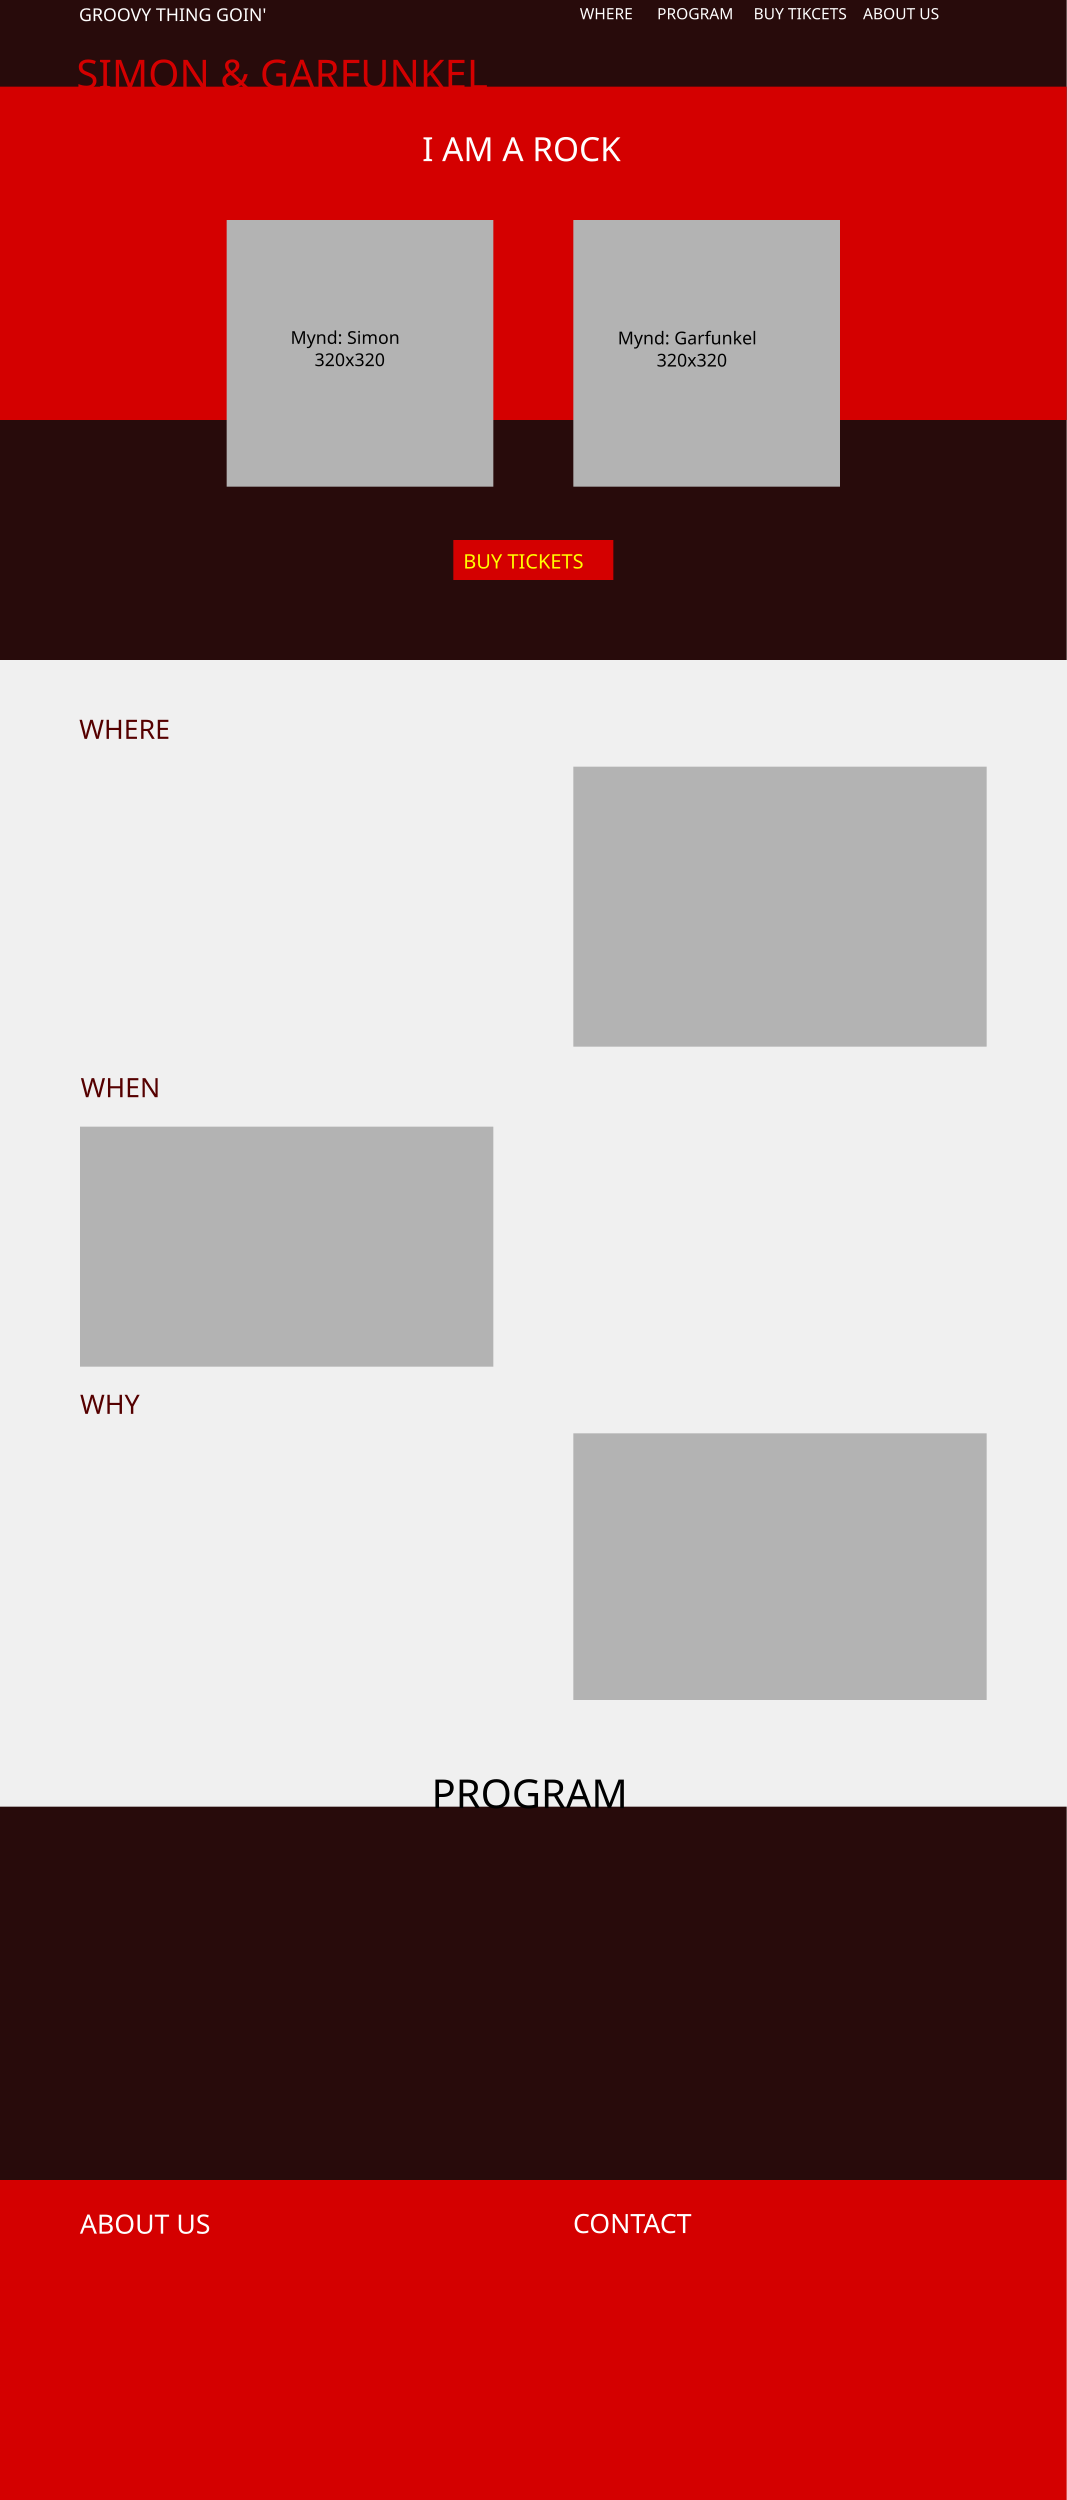
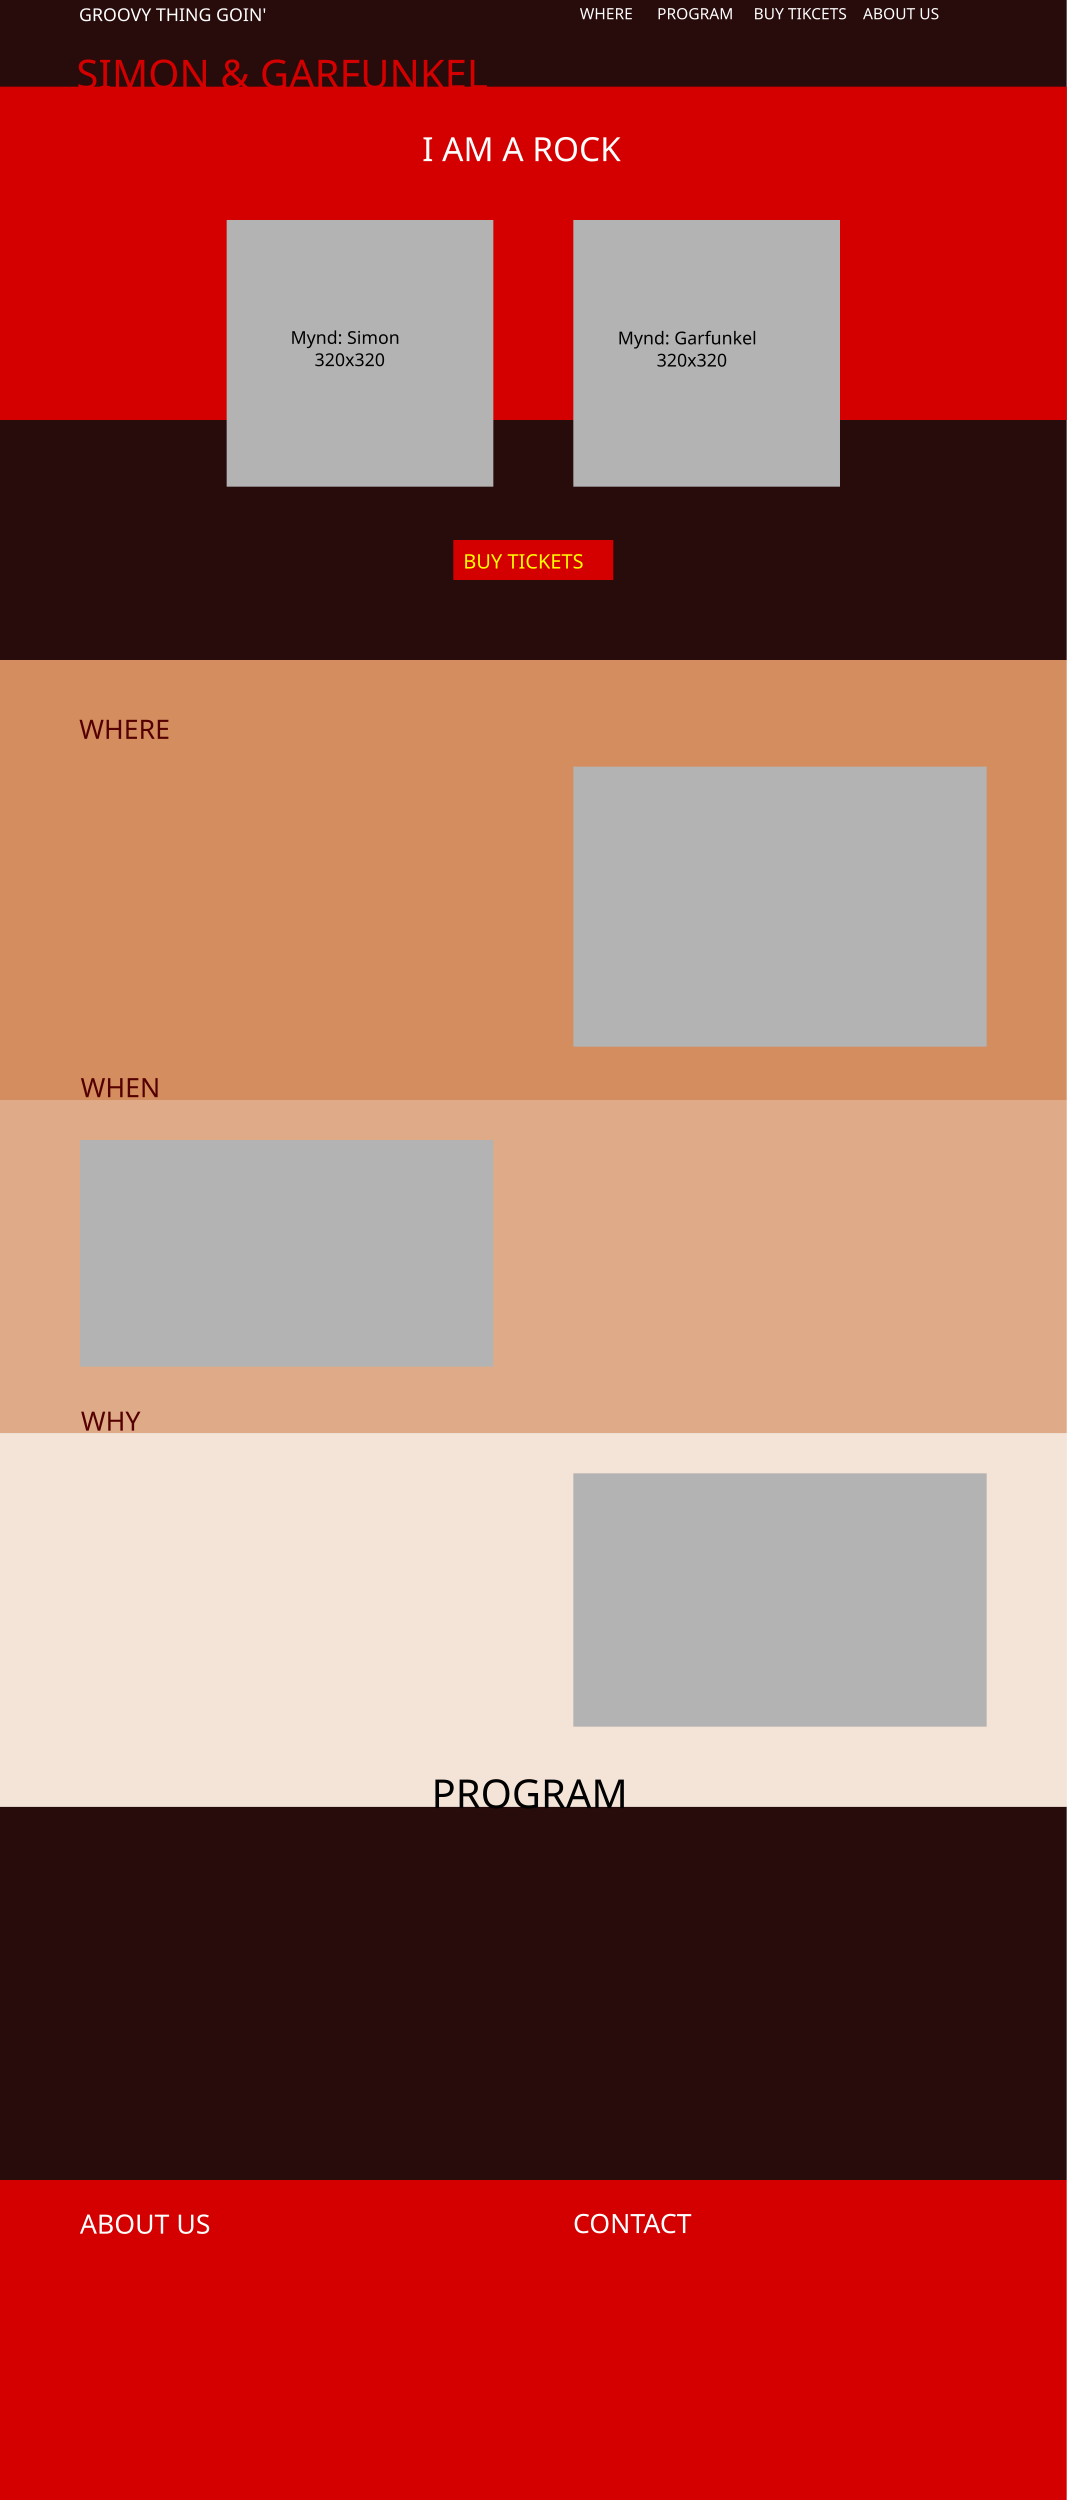
<svg xmlns="http://www.w3.org/2000/svg" width="1280" height="3000" viewBox="0 0 338.667 793.75" version="1.1" id="svg4577">
  <defs id="defs4571" />
  <g id="layer1" transform="translate(0,496.75)" style="display:inline">
    <rect style="opacity:1;fill:#280b0b;fill-opacity:1;stroke:none;stroke-width:0.167;stroke-opacity:0" id="rect5294" width="338.667" height="211.667" x="1.7261718e-06" y="-498.867" />
    <rect style="opacity:1;fill:#d40000;fill-opacity:1;stroke:none;stroke-width:0.186;stroke-opacity:0" id="rect5204" width="338.667" height="105.833" x="1.7261718e-06" y="-469.233" />
    <rect style="opacity:1;fill:#d40000;fill-opacity:1;stroke:none;stroke-width:0.254;stroke-opacity:0" id="rect5420" width="338.667" height="101.6" x="0" y="195.4" />
    <rect style="display:inline;opacity:1;fill:#280b0b;fill-opacity:1;stroke:none;stroke-width:0.125;stroke-opacity:0" id="rect5294-3" width="338.667" height="118.533" x="6.9777517e-14" y="76.867" />
+     <rect style="opacity:1;fill:#d38d5f;fill-opacity:1;stroke:none;stroke-width:0.243;stroke-opacity:0" id="rect5589" width="338.667" height="139.7" x="0" y="-287.2" />
+     <rect style="opacity:1;fill:#deaa87;fill-opacity:1;stroke:none;stroke-width:0.224;stroke-opacity:0" id="rect5591" width="338.667" height="105.833" x="0" y="-147.5" />
+     <rect style="opacity:1;fill:#f4e3d7;fill-opacity:1;stroke:none;stroke-width:0.256;stroke-opacity:0" id="rect5593" width="338.667" height="118.49" x="0" y="-41.624" />
  </g>
  <g id="layer2" style="display:inline" transform="translate(0,264.5833)">
    <rect style="display:inline;opacity:1;fill:#b3b3b3;fill-opacity:1;stroke:none;stroke-width:0.808;stroke-opacity:1" id="rect833" width="84.667" height="84.667" x="71.967" y="-194.733" />
    <rect style="display:inline;opacity:1;fill:#b3b3b3;fill-opacity:1;stroke:none;stroke-width:0.808;stroke-opacity:1" id="rect833-0" width="84.667" height="84.667" x="182.033" y="-194.733" />
    <text xml:space="preserve" style="font-style:normal;font-weight:normal;font-size:10.583px;line-height:1.25;font-family:sans-serif;letter-spacing:0px;word-spacing:0px;fill:#ffffff;fill-opacity:1;stroke:none;stroke-width:0.265" x="188.343" y="-210.637" id="text5208">
      <tspan id="tspan5206" x="190.203" y="-210.637" style="font-style:normal;font-variant:normal;font-weight:normal;font-stretch:normal;font-size:10.583px;font-family:sans-serif;-inkscape-font-specification:'sans-serif, Normal';font-variant-ligatures:normal;font-variant-caps:normal;font-variant-numeric:normal;font-feature-settings:normal;text-align:center;writing-mode:lr-tb;text-anchor:middle;fill:#ffffff;stroke-width:0.265">           </tspan>
    </text>
    <text xml:space="preserve" style="font-style:normal;font-weight:normal;font-size:10.583px;line-height:1.25;font-family:sans-serif;letter-spacing:0px;word-spacing:0px;fill:#d40000;fill-opacity:1;stroke:none;stroke-width:0.265" x="24.256" y="-236.508" id="text5216">
      <tspan x="24.256" y="-236.508" style="font-size:12.7px;fill:#d40000;stroke-width:0.265" id="tspan5218">SIMON &amp; GARFUNKEL</tspan>
    </text>
    <text xml:space="preserve" style="font-style:normal;font-weight:normal;font-size:10.583px;line-height:1.25;font-family:sans-serif;letter-spacing:0px;word-spacing:0px;fill:#ffffff;fill-opacity:1;stroke:none;stroke-width:0.265" x="25.076" y="-257.889" id="text5222">
      <tspan id="tspan5220" x="25.076" y="-257.889" style="font-style:normal;font-variant:normal;font-weight:normal;font-stretch:normal;font-size:5.644px;font-family:sans-serif;-inkscape-font-specification:'sans-serif, Normal';font-variant-ligatures:normal;font-variant-caps:normal;font-variant-numeric:normal;font-feature-settings:normal;text-align:start;writing-mode:lr-tb;text-anchor:start;fill:#ffffff;stroke-width:0.265">GROOVY THING GOIN'</tspan>
    </text>
    <text xml:space="preserve" style="font-style:normal;font-variant:normal;font-weight:normal;font-stretch:normal;font-size:5.644px;line-height:1.25;font-family:sans-serif;-inkscape-font-specification:'sans-serif, Normal';font-variant-ligatures:normal;font-variant-caps:normal;font-variant-numeric:normal;font-feature-settings:normal;text-align:start;letter-spacing:0px;word-spacing:0px;writing-mode:lr-tb;text-anchor:start;fill:#000000;fill-opacity:1;stroke:none;stroke-width:0.265" x="114.721" y="-155.402" id="text5226">
      <tspan id="tspan5224" x="114.721" y="-155.402" style="font-style:normal;font-variant:normal;font-weight:normal;font-stretch:normal;font-size:5.644px;font-family:sans-serif;-inkscape-font-specification:'sans-serif, Normal';font-variant-ligatures:normal;font-variant-caps:normal;font-variant-numeric:normal;font-feature-settings:normal;text-align:center;writing-mode:lr-tb;text-anchor:middle;stroke-width:0.265">Mynd: Simon</tspan>
      <tspan x="114.721" y="-148.346" style="font-style:normal;font-variant:normal;font-weight:normal;font-stretch:normal;font-size:5.644px;font-family:sans-serif;-inkscape-font-specification:'sans-serif, Normal';font-variant-ligatures:normal;font-variant-caps:normal;font-variant-numeric:normal;font-feature-settings:normal;text-align:center;writing-mode:lr-tb;text-anchor:middle;stroke-width:0.265" id="tspan5228">320x320</tspan>
    </text>
    <text xml:space="preserve" style="font-style:normal;font-variant:normal;font-weight:normal;font-stretch:normal;font-size:5.644px;line-height:1.25;font-family:sans-serif;-inkscape-font-specification:'sans-serif, Normal';font-variant-ligatures:normal;font-variant-caps:normal;font-variant-numeric:normal;font-feature-settings:normal;text-align:start;letter-spacing:0px;word-spacing:0px;writing-mode:lr-tb;text-anchor:start;fill:#000000;fill-opacity:1;stroke:none;stroke-width:0.265" x="223.338" y="-155.258" id="text5226-7">
      <tspan id="tspan5224-0" x="223.338" y="-155.258" style="font-style:normal;font-variant:normal;font-weight:normal;font-stretch:normal;font-size:5.644px;font-family:sans-serif;-inkscape-font-specification:'sans-serif, Normal';font-variant-ligatures:normal;font-variant-caps:normal;font-variant-numeric:normal;font-feature-settings:normal;text-align:center;writing-mode:lr-tb;text-anchor:middle;stroke-width:0.265">Mynd: Garfunkel</tspan>
      <tspan x="223.338" y="-148.202" style="font-style:normal;font-variant:normal;font-weight:normal;font-stretch:normal;font-size:5.644px;font-family:sans-serif;-inkscape-font-specification:'sans-serif, Normal';font-variant-ligatures:normal;font-variant-caps:normal;font-variant-numeric:normal;font-feature-settings:normal;text-align:center;writing-mode:lr-tb;text-anchor:middle;stroke-width:0.265" id="tspan5228-0">320x320</tspan>
    </text>
    <text xml:space="preserve" style="font-style:normal;font-weight:normal;font-size:10.583px;line-height:1.25;font-family:sans-serif;letter-spacing:0px;word-spacing:0px;fill:#ffffff;fill-opacity:1;stroke:none;stroke-width:0.265" x="134.035" y="-213.43" id="text5259">
      <tspan id="tspan5257" x="134.035" y="-213.43" style="fill:#ffffff;stroke-width:0.265">I AM A ROCK </tspan>
    </text>
    <text xml:space="preserve" style="font-style:normal;font-weight:normal;font-size:10.583px;line-height:1.25;font-family:sans-serif;letter-spacing:0px;word-spacing:0px;display:inline;fill:#ffffff;fill-opacity:1;stroke:none;stroke-width:0.265" x="184.088" y="-258.462" id="text5222-3">
      <tspan id="tspan5220-6" x="184.088" y="-258.462" style="font-style:normal;font-variant:normal;font-weight:normal;font-stretch:normal;font-size:4.939px;font-family:sans-serif;-inkscape-font-specification:'sans-serif, Normal';font-variant-ligatures:normal;font-variant-caps:normal;font-variant-numeric:normal;font-feature-settings:normal;text-align:start;writing-mode:lr-tb;text-anchor:start;fill:#ffffff;stroke-width:0.265">WHERE      PROGRAM     BUY TIKCETS    ABOUT US</tspan>
    </text>
    <rect style="opacity:1;fill:#d40000;fill-opacity:1;stroke:none;stroke-width:0.237;stroke-opacity:0" id="rect5329" width="50.8" height="12.7" x="143.933" y="-93.133" />
    <text xml:space="preserve" style="font-style:normal;font-weight:normal;font-size:10.583px;line-height:1.25;font-family:sans-serif;letter-spacing:0px;word-spacing:0px;fill:#ffff00;fill-opacity:1;stroke:none;stroke-width:0.265" x="147.098" y="-84.084" id="text5333">
      <tspan id="tspan5331" x="147.098" y="-84.084" style="font-size:6.35px;fill:#ffff00;stroke-width:0.265">BUY TICKETS</tspan>
    </text>
    <text xml:space="preserve" style="font-style:normal;font-weight:normal;font-size:10.583px;line-height:1.25;font-family:sans-serif;letter-spacing:0px;word-spacing:0px;fill:#550000;fill-opacity:1;stroke:none;stroke-width:0.265" x="25.138" y="-29.995" id="text5337">
      <tspan id="tspan5335" x="25.138" y="-29.995" style="font-size:8.467px;fill:#550000;stroke-width:0.265">WHERE</tspan>
    </text>
    <text xml:space="preserve" style="font-style:normal;font-weight:normal;font-size:10.583px;line-height:1.25;font-family:sans-serif;letter-spacing:0px;word-spacing:0px;fill:#000000;fill-opacity:1;stroke:none;stroke-width:0.265" x="137.015" y="309.501" id="text5341">
      <tspan id="tspan5339" x="137.015" y="309.501" style="font-size:12.7px;stroke-width:0.265">PROGRAM</tspan>
    </text>
    <text xml:space="preserve" style="font-style:normal;font-weight:normal;font-size:10.583px;line-height:1.25;font-family:sans-serif;letter-spacing:0px;word-spacing:0px;fill:#ffffff;fill-opacity:1;stroke:none;stroke-width:0.265" x="25.362" y="444.613" id="text5345">
      <tspan id="tspan5343" x="25.362" y="444.613" style="font-size:8.467px;fill:#ffffff;stroke-width:0.265">ABOUT US</tspan>
    </text>
    <rect style="display:inline;opacity:1;fill:#b3b3b3;fill-opacity:1;stroke:none;stroke-width:1.031;stroke-opacity:1" id="rect833-3" width="131.233" height="88.9" x="182.033" y="-21.167" />
-     <rect style="display:inline;opacity:1;fill:#b3b3b3;fill-opacity:1;stroke:none;stroke-width:1.006;stroke-opacity:1" id="rect833-3-8" width="131.233" height="84.667" x="182.033" y="190.5" />
+     <rect style="display:inline;opacity:1;fill:#b3b3b3;fill-opacity:1;stroke:none;stroke-width:0.981;stroke-opacity:1" id="rect833-3-8" width="131.233" height="80.433" x="182.033" y="203.2" />
    <text xml:space="preserve" style="font-style:normal;font-weight:normal;font-size:10.583px;line-height:1.25;font-family:sans-serif;letter-spacing:0px;word-spacing:0px;fill:#550000;fill-opacity:1;stroke:none;stroke-width:0.265" x="25.583" y="83.772" id="text5385">
      <tspan id="tspan5383" x="25.583" y="83.772" style="font-size:8.467px;fill:#550000;stroke-width:0.265">WHEN</tspan>
    </text>
-     <rect style="display:inline;opacity:1;fill:#b3b3b3;fill-opacity:1;stroke:none;stroke-width:0.955;stroke-opacity:1" id="rect833-3-6" width="131.233" height="76.2" x="25.4" y="93.133" />
+     <rect style="display:inline;opacity:1;fill:#b3b3b3;fill-opacity:1;stroke:none;stroke-width:0.928;stroke-opacity:1" id="rect833-3-6" width="131.233" height="71.967" x="25.4" y="97.367" />
    <text xml:space="preserve" style="font-style:normal;font-weight:normal;font-size:10.583px;line-height:1.25;font-family:sans-serif;letter-spacing:0px;word-spacing:0px;display:inline;fill:#ffffff;fill-opacity:1;stroke:none;stroke-width:0.265" x="181.92" y="444.424" id="text5345-0">
      <tspan id="tspan5343-2" x="181.92" y="444.424" style="font-size:8.467px;fill:#ffffff;stroke-width:0.265">CONTACT</tspan>
    </text>
-     <flowRoot xml:space="preserve" id="flowRoot5422" style="font-style:normal;font-weight:normal;font-size:21.333px;line-height:1.25;font-family:sans-serif;letter-spacing:0px;word-spacing:0px;fill:#000000;fill-opacity:1;stroke:none" transform="matrix(0.2668078,0,0,0.2776714,101.1526,-156.5541)">
+     <flowRoot xml:space="preserve" id="flowRoot5422" style="font-style:normal;font-weight:normal;font-size:21.333px;line-height:1.25;font-family:sans-serif;letter-spacing:0px;word-spacing:0px;fill:#000000;fill-opacity:1;stroke:none" transform="matrix(0.2668078,0,0,0.2776714,101.1526,-152.3208)">
      <flowRegion id="flowRegion5424" style="font-size:21.333px">
        <rect id="rect5426" width="491.007" height="262.398" x="304" y="896" style="font-size:21.333px" />
      </flowRegion>
      <flowPara id="flowPara5428" style="font-style:normal;font-variant:normal;font-weight:normal;font-stretch:normal;font-size:18.469px;font-family:sans-serif;-inkscape-font-specification:'sans-serif, Normal';font-variant-ligatures:normal;font-variant-caps:normal;font-variant-numeric:normal;font-feature-settings:normal;text-align:start;writing-mode:lr-tb;text-anchor:start">Praesent molestie, mauris nec porttitor rutrum, sapien ante volutpat mauris, sit amet lacinia quam nulla ut mi. Vestibulum ante ipsum primis in faucibus orci luctus et ultrices posuere cubilia curae; Pellentesque ac vehicula massa, sit amet venenatis ipsum. Quisque vitae vehicula dui. Maecenas vestibulum ipsum odio, at rhoncus dolor iaculis eu. In auctor dignissim rutrum. Morbi ultricies ex nisi, vel pretium leo dignissim sit amet. Proin sagittis malesuada ligula, in dignissim lectus interdum dignissim. Donec euismod metus in ex dignissim imperdiet. Donec non laoreet est. Sed sed risus porta, laoreet ligula id, faucibus arcu. Aenean elementum, nisl id ornare tempus, lacus lacus fermentum eros, et congue risus libero non ligula. Donec semper purus in ullamcorper ornare. Ut eget eros magna</flowPara>
    </flowRoot>
    <flowRoot xml:space="preserve" id="flowRoot5422-2" style="font-style:normal;font-weight:normal;font-size:21.333px;line-height:1.25;font-family:sans-serif;letter-spacing:0px;word-spacing:0px;display:inline;fill:#000000;fill-opacity:1;stroke:none" transform="matrix(0.2668078,0,0,0.2776714,-55.52513,-270.3922)">
      <flowRegion id="flowRegion5424-9" style="font-size:21.333px">
        <rect id="rect5426-6" width="492.497" height="341.777" x="304" y="896" style="font-size:21.333px" />
      </flowRegion>
      <flowPara style="font-style:normal;font-variant:normal;font-weight:bold;font-stretch:normal;font-size:18.469px;font-family:sans-serif;-inkscape-font-specification:'sans-serif Bold';font-variant-ligatures:normal;font-variant-caps:normal;font-variant-numeric:normal;font-feature-settings:normal;text-align:start;writing-mode:lr-tb;text-anchor:start" id="flowPara5526">Litaþemað í þessari frumgerð er tilvísun í eldvirknina á Reykjanesskaganum.  í dökka bakgrunninum á að sjást í hraun sem en kraumar í.  Rauði bak-grunnurinn er glóandi hraun mynstur.  </flowPara>
      <flowPara style="font-style:normal;font-variant:normal;font-weight:normal;font-stretch:normal;font-size:18.469px;font-family:sans-serif;-inkscape-font-specification:'sans-serif, Normal';font-variant-ligatures:normal;font-variant-caps:normal;font-variant-numeric:normal;font-feature-settings:normal;text-align:start;writing-mode:lr-tb;text-anchor:start" id="flowPara5530">
        <flowSpan style="font-style:normal;font-variant:normal;font-weight:bold;font-stretch:normal;font-family:sans-serif;-inkscape-font-specification:'sans-serif Bold'" id="flowSpan5532">Innihaldið á að vera uppákoma á Ísólfsskála þar sem Símon og Garfunkel verða með huggulega  kvöldskemmtun ásamt heimamönnum</flowSpan>. </flowPara>
      <flowPara style="font-style:normal;font-variant:normal;font-weight:normal;font-stretch:normal;font-size:18.469px;font-family:sans-serif;-inkscape-font-specification:'sans-serif, Normal';font-variant-ligatures:normal;font-variant-caps:normal;font-variant-numeric:normal;font-feature-settings:normal;text-align:start;writing-mode:lr-tb;text-anchor:start" id="flowPara5534" />
      <flowPara style="font-style:normal;font-variant:normal;font-weight:normal;font-stretch:normal;font-size:18.469px;font-family:sans-serif;-inkscape-font-specification:'sans-serif, Normal';font-variant-ligatures:normal;font-variant-caps:normal;font-variant-numeric:normal;font-feature-settings:normal;text-align:start;writing-mode:lr-tb;text-anchor:start" id="flowPara5536">Er að Cras efficitur in nulla vitae porttitor. Quisque ac massa ipsum. Suspendisse vitae felis sit amet elit vehicula maximus sit amet sed velit. Phasellus sit amet pretium dui, fringilla tincidunt neque. Donec sed ex lorem. Ut et orci eu est laoreet luctus.  Sed et ex quis augue congue sollicitudin. Quisque dignissim nibh id pharetra scelerisque.</flowPara>
    </flowRoot>
    <text xml:space="preserve" style="font-style:normal;font-weight:normal;font-size:10.583px;line-height:1.25;font-family:sans-serif;letter-spacing:0px;word-spacing:0px;fill:#000000;fill-opacity:1;stroke:none;stroke-width:0.265" x="237.067" y="4.233" id="text5462">
      <tspan id="tspan5460" x="237.067" y="4.233" style="stroke-width:0.265"> </tspan>
    </text>
    <text xml:space="preserve" style="font-style:normal;font-weight:normal;font-size:10.583px;line-height:1.25;font-family:sans-serif;letter-spacing:0px;word-spacing:0px;fill:#000000;fill-opacity:1;stroke:none;stroke-width:0.265" x="232.833" y="16.933" id="text5466">
      <tspan id="tspan5464" x="232.833" y="16.933" style="stroke-width:0.265"> </tspan>
    </text>
    <text xml:space="preserve" style="font-style:normal;font-weight:normal;font-size:10.583px;line-height:1.25;font-family:sans-serif;letter-spacing:0px;word-spacing:0px;fill:#000000;fill-opacity:1;stroke:none;stroke-width:0.265" x="245.533" y="25.4" id="text5495">
      <tspan id="tspan5493" x="245.533" y="35.055" style="stroke-width:0.265" />
    </text>
    <text xml:space="preserve" style="font-style:normal;font-weight:normal;font-size:10.583px;line-height:1.25;font-family:sans-serif;letter-spacing:0px;word-spacing:0px;fill:#000000;fill-opacity:1;stroke:none;stroke-width:0.265" x="118.533" y="4.233" id="text5516">
      <tspan id="tspan5514" x="118.533" y="13.889" style="stroke-width:0.265" />
    </text>
    <text xml:space="preserve" style="font-style:normal;font-weight:normal;font-size:10.583px;line-height:1.25;font-family:sans-serif;letter-spacing:0px;word-spacing:0px;fill:#000000;fill-opacity:1;stroke:none;stroke-width:0.265" x="275.167" y="139.7" id="text5540">
      <tspan id="tspan5538" x="275.167" y="149.356" style="stroke-width:0.265" />
    </text>
-     <text xml:space="preserve" style="font-style:normal;font-weight:normal;font-size:10.583px;line-height:1.25;font-family:sans-serif;letter-spacing:0px;word-spacing:0px;display:inline;fill:#550000;fill-opacity:1;stroke:none;stroke-width:0.265" x="25.394" y="184.313" id="text5385-6">
-       <tspan id="tspan5383-9" x="25.394" y="184.313" style="font-size:8.467px;fill:#550000;stroke-width:0.265">WHY</tspan>
+     <text xml:space="preserve" style="font-style:normal;font-weight:normal;font-size:10.583px;line-height:1.25;font-family:sans-serif;letter-spacing:0px;word-spacing:0px;display:inline;fill:#550000;fill-opacity:1;stroke:none;stroke-width:0.265" x="25.661" y="189.659" id="text5385-6">
+       <tspan id="tspan5383-9" x="25.661" y="189.659" style="font-size:8.467px;fill:#550000;stroke-width:0.265">WHY</tspan>
    </text>
-     <flowRoot xml:space="preserve" id="flowRoot5422-7" style="font-style:normal;font-weight:normal;font-size:21.333px;line-height:1.25;font-family:sans-serif;letter-spacing:0px;word-spacing:0px;display:inline;fill:#000000;fill-opacity:1;stroke:none" transform="matrix(0.2668078,0,0,0.2776714,-55.62448,-59.17264)">
+     <flowRoot xml:space="preserve" id="flowRoot5422-7" style="font-style:normal;font-weight:normal;font-size:21.333px;line-height:1.25;font-family:sans-serif;letter-spacing:0px;word-spacing:0px;display:inline;fill:#000000;fill-opacity:1;stroke:none" transform="matrix(0.2668078,0,0,0.2776714,-55.08994,-46.64858)">
      <flowRegion id="flowRegion5424-1" style="font-size:21.333px">
        <rect id="rect5426-7" width="491.007" height="262.398" x="304" y="896" style="font-size:21.333px" />
      </flowRegion>
      <flowPara id="flowPara5428-2" style="font-style:normal;font-variant:normal;font-weight:normal;font-stretch:normal;font-size:18.469px;font-family:sans-serif;-inkscape-font-specification:'sans-serif, Normal';font-variant-ligatures:normal;font-variant-caps:normal;font-variant-numeric:normal;font-feature-settings:normal;text-align:start;writing-mode:lr-tb;text-anchor:start">Praesent molestie, mauris nec porttitor rutrum, sapien ante volutpat mauris, sit amet lacinia quam nulla ut mi. Vestibulum ante ipsum primis in faucibus orci luctus et ultrices posuere cubilia curae; Pellentesque ac vehicula massa, sit amet venenatis ipsum. Quisque vitae vehicula dui. Maecenas vestibulum ipsum odio, at rhoncus dolor iaculis eu. In auctor dignissim rutrum. Morbi ultricies ex nisi, vel pretium leo dignissim sit amet. Proin sagittis malesuada ligula, in dignissim lectus interdum dignissim. Donec euismod metus in ex dignissim imperdiet. Donec non laoreet est. Sed sed risus porta, laoreet ligula id, faucibus arcu. Aenean elementum, nisl id ornare tempus, lacus lacus fermentum eros, et congue risus libero non ligula. Donec semper purus in ullamcorper ornare. Ut eget eros magna</flowPara>
    </flowRoot>
  </g>
</svg>
